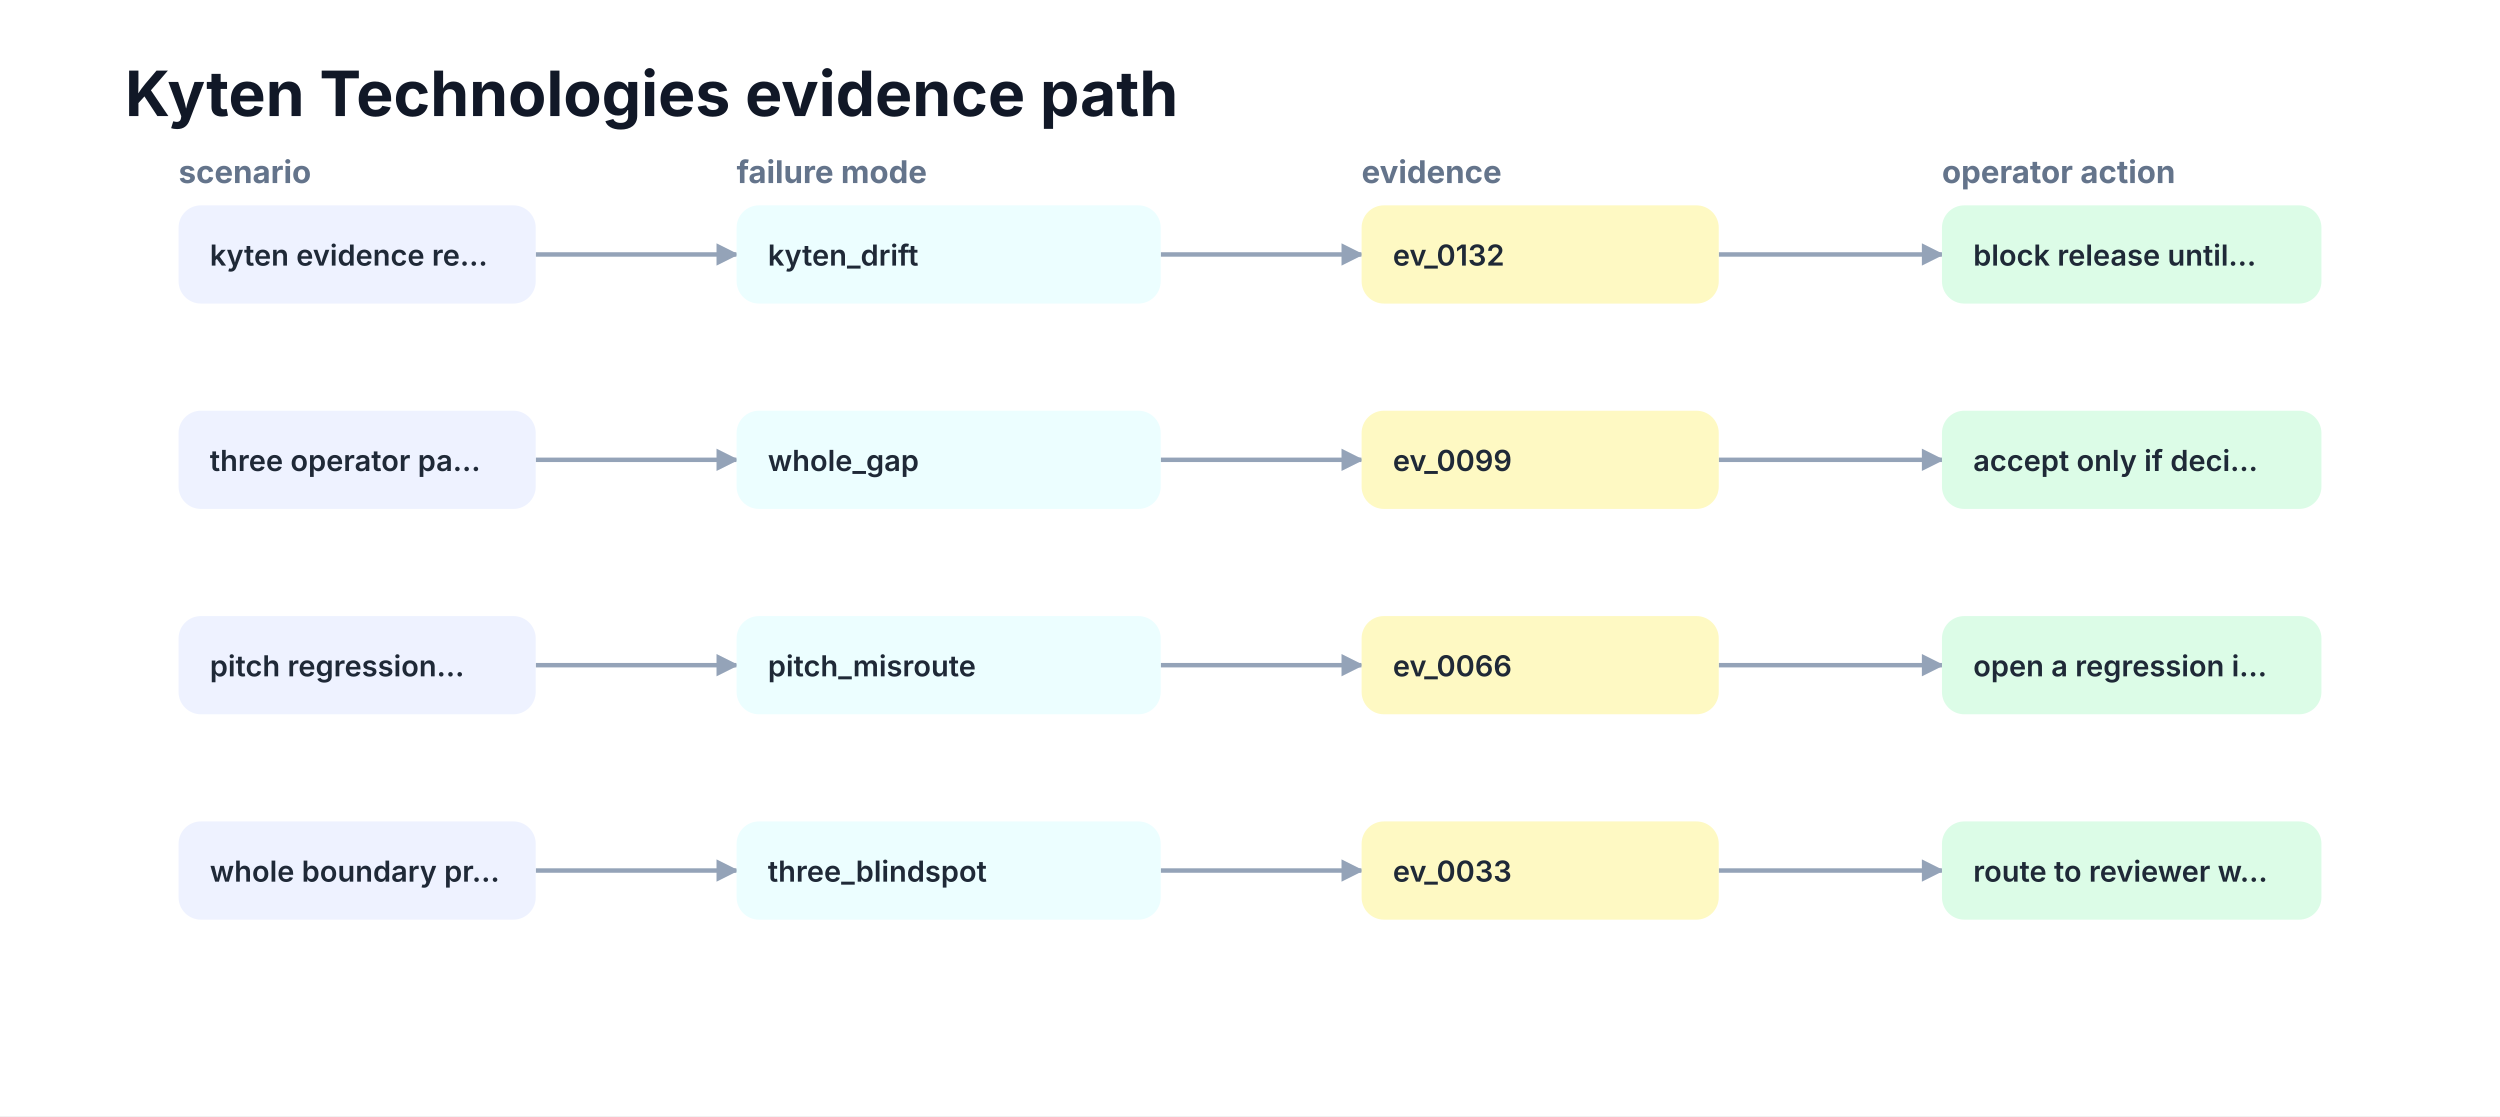
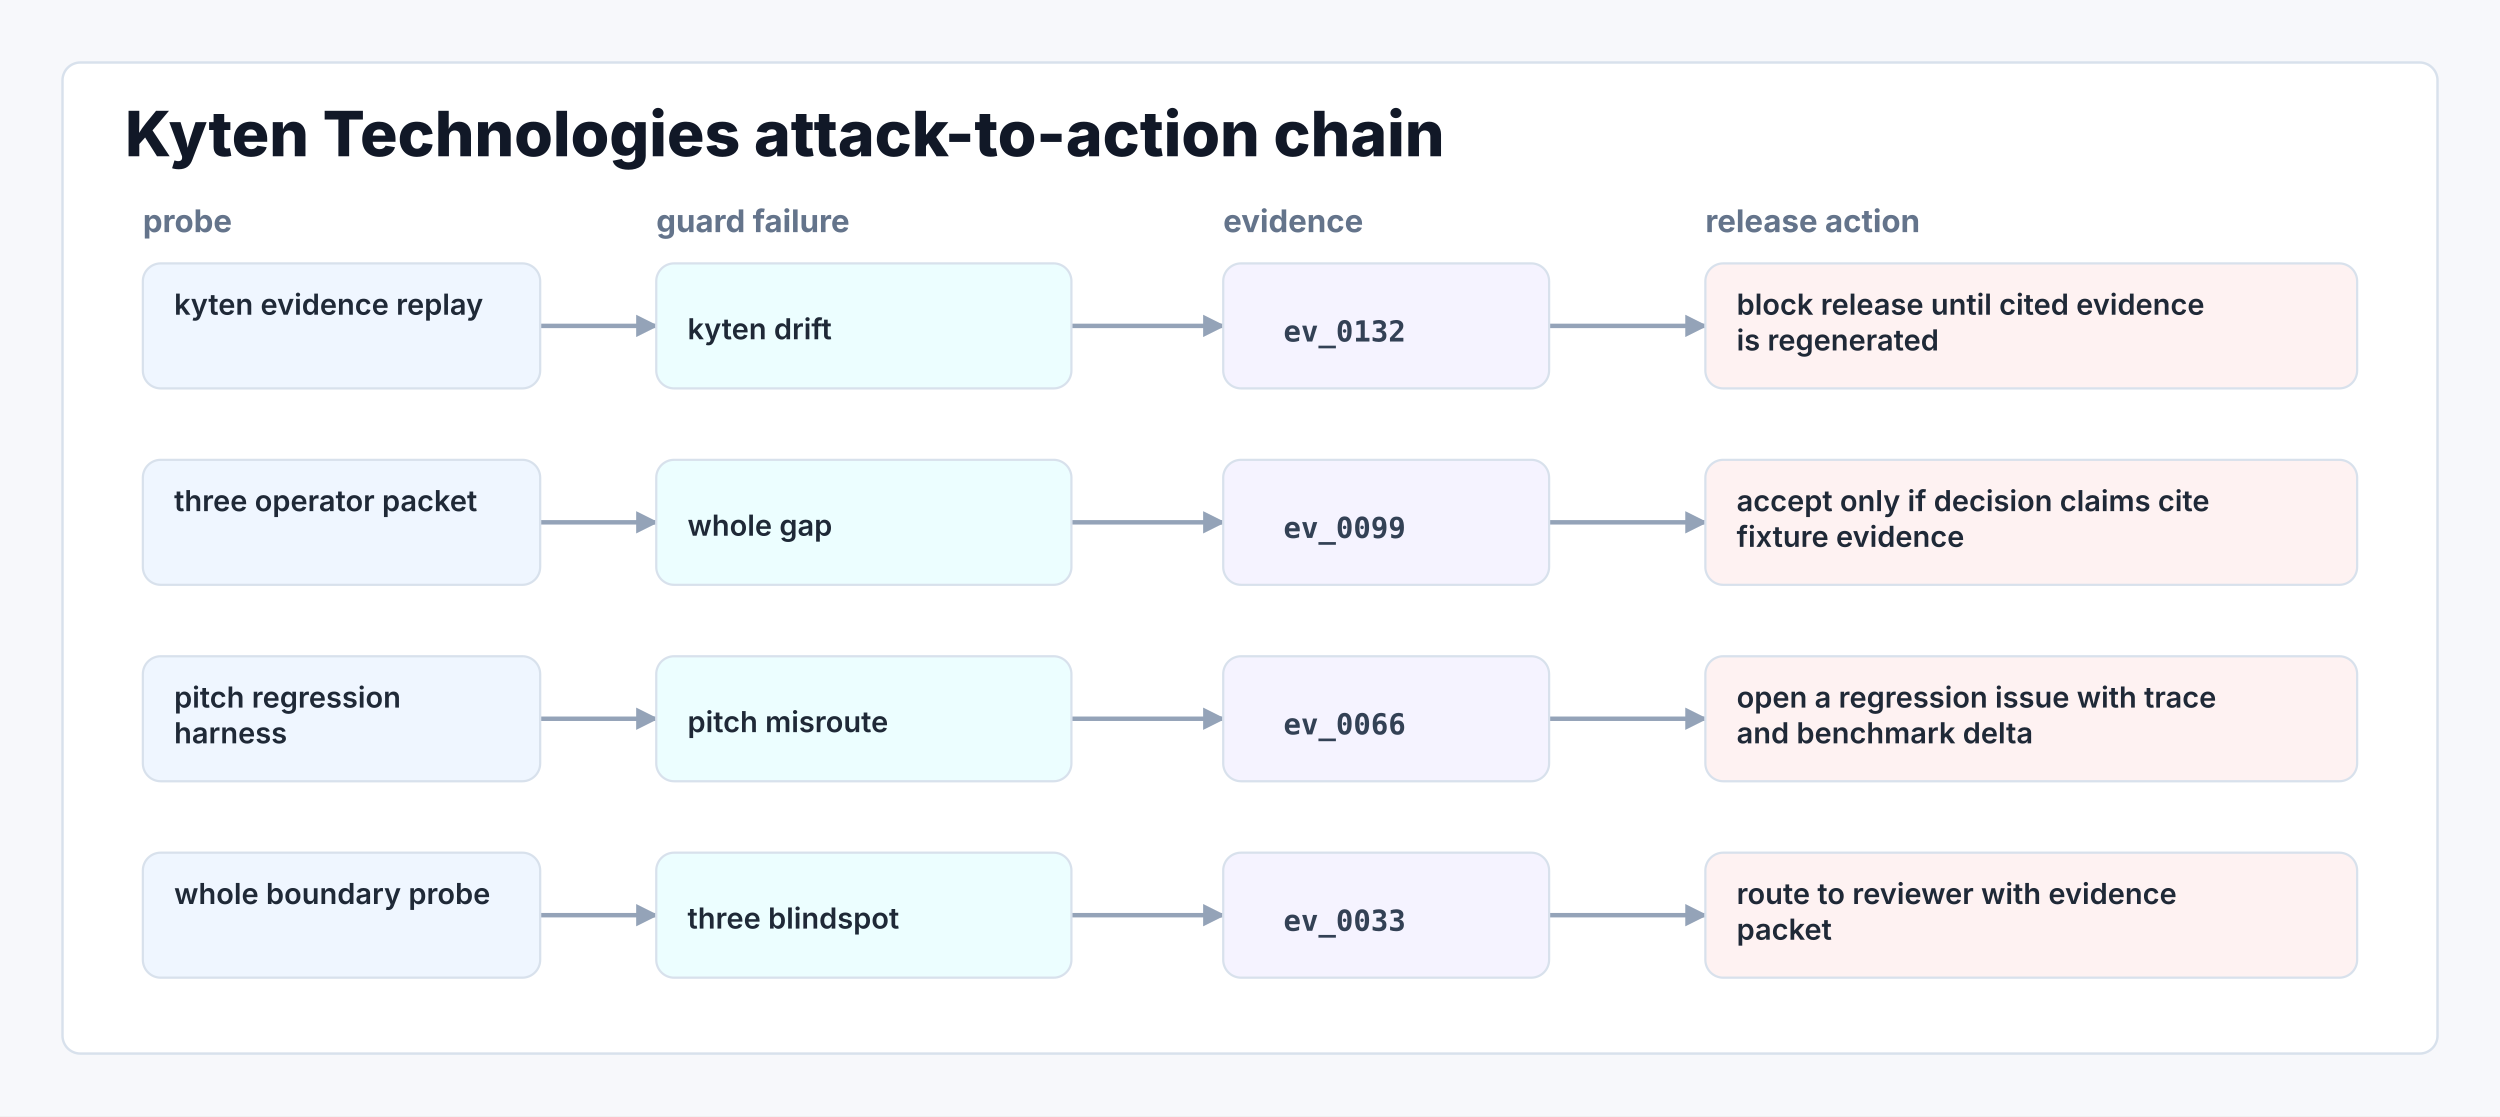
<svg xmlns="http://www.w3.org/2000/svg" width="1120" height="500" viewBox="0 0 1120 500" role="img" aria-label="Kyten Technologies evidence map">
  <defs>
    <style>
-       .title { font: 750 28px -apple-system, BlinkMacSystemFont, "Segoe UI", sans-serif; fill:#111827; }
-       .node { font: 600 13px -apple-system, BlinkMacSystemFont, "Segoe UI", sans-serif; fill:#1f2937; }
-       .head { font: 700 14px -apple-system, BlinkMacSystemFont, "Segoe UI", sans-serif; fill:#64748b; }
+       .bg { fill:#f7f8fb; }
+       .panel { fill:#ffffff; stroke:#d8e1ec; stroke-width:1.1; }
+       .title { font:760 28px -apple-system,BlinkMacSystemFont,"Segoe UI",sans-serif; fill:#111827; }
+       .node { font:620 13px -apple-system,BlinkMacSystemFont,"Segoe UI",sans-serif; fill:#1f2937; }
+       .head { font:700 14px -apple-system,BlinkMacSystemFont,"Segoe UI",sans-serif; fill:#64748b; }
+       .mono { font:720 13px ui-monospace,SFMono-Regular,Menlo,monospace; fill:#334155; }
      .edge { stroke:#94a3b8; stroke-width:2; fill:none; marker-end:url(#arrow); }
+       .lane { fill:#eff6ff; stroke:#d8e1ec; }
+       .failure { fill:#ecfeff; stroke:#d8e1ec; }
+       .evidencebox { fill:#f5f3ff; stroke:#d8e1ec; }
+       .actionbox { fill:#fef2f2; stroke:#d8e1ec; }
    </style>
    <marker id="arrow" viewBox="0 0 10 10" refX="9" refY="5" markerWidth="5" markerHeight="5" orient="auto-start-reverse">
      <path d="M 0 0 L 10 5 L 0 10 z" fill="#94a3b8" />
    </marker>
  </defs>
-   <rect width="1120" height="500" fill="#ffffff" />
-   <text x="56" y="52" class="title">Kyten Technologies evidence path</text>
-   <text x="80" y="82" class="head">scenario</text>
-   <text x="330" y="82" class="head">failure mode</text>
-   <text x="610" y="82" class="head">evidence</text>
-   <text x="870" y="82" class="head">operator action</text>
-   <path d="M240 114 L330 114" class="edge" />
-   <path d="M520 114 L610 114" class="edge" />
-   <path d="M770 114 L870 114" class="edge" />
-   <path d="M240 206 L330 206" class="edge" />
-   <path d="M520 206 L610 206" class="edge" />
-   <path d="M770 206 L870 206" class="edge" />
-   <path d="M240 298 L330 298" class="edge" />
-   <path d="M520 298 L610 298" class="edge" />
-   <path d="M770 298 L870 298" class="edge" />
-   <path d="M240 390 L330 390" class="edge" />
-   <path d="M520 390 L610 390" class="edge" />
-   <path d="M770 390 L870 390" class="edge" />
-   <rect x="80" y="92" width="160" height="44" rx="10" fill="#eef2ff" />
-   <text x="94" y="119" class="node">kyten evidence re...</text>
-   <rect x="330" y="92" width="190" height="44" rx="10" fill="#ecfeff" />
-   <text x="344" y="119" class="node">kyten_drift</text>
-   <rect x="610" y="92" width="160" height="44" rx="10" fill="#fef9c3" />
-   <text x="624" y="119" class="node">ev_0132</text>
-   <rect x="870" y="92" width="170" height="44" rx="10" fill="#dcfce7" />
-   <text x="884" y="119" class="node">block release until...</text>
-   <rect x="80" y="184" width="160" height="44" rx="10" fill="#eef2ff" />
-   <text x="94" y="211" class="node">three operator pa...</text>
-   <rect x="330" y="184" width="190" height="44" rx="10" fill="#ecfeff" />
-   <text x="344" y="211" class="node">whole_gap</text>
-   <rect x="610" y="184" width="160" height="44" rx="10" fill="#fef9c3" />
-   <text x="624" y="211" class="node">ev_0099</text>
-   <rect x="870" y="184" width="170" height="44" rx="10" fill="#dcfce7" />
-   <text x="884" y="211" class="node">accept only if deci...</text>
-   <rect x="80" y="276" width="160" height="44" rx="10" fill="#eef2ff" />
-   <text x="94" y="303" class="node">pitch regression...</text>
-   <rect x="330" y="276" width="190" height="44" rx="10" fill="#ecfeff" />
-   <text x="344" y="303" class="node">pitch_misroute</text>
-   <rect x="610" y="276" width="160" height="44" rx="10" fill="#fef9c3" />
-   <text x="624" y="303" class="node">ev_0066</text>
-   <rect x="870" y="276" width="170" height="44" rx="10" fill="#dcfce7" />
-   <text x="884" y="303" class="node">open a regression i...</text>
-   <rect x="80" y="368" width="160" height="44" rx="10" fill="#eef2ff" />
-   <text x="94" y="395" class="node">whole boundary pr...</text>
-   <rect x="330" y="368" width="190" height="44" rx="10" fill="#ecfeff" />
-   <text x="344" y="395" class="node">three_blindspot</text>
-   <rect x="610" y="368" width="160" height="44" rx="10" fill="#fef9c3" />
-   <text x="624" y="395" class="node">ev_0033</text>
-   <rect x="870" y="368" width="170" height="44" rx="10" fill="#dcfce7" />
-   <text x="884" y="395" class="node">route to reviewer w...</text>
+   <rect class="bg" width="1120" height="500" />
+   <rect class="panel" x="28" y="28" width="1064" height="444" rx="8" />
+   <text x="56" y="70" class="title">Kyten Technologies attack-to-action chain</text>
+   <text x="64" y="104" class="head">probe</text>
+   <text x="294" y="104" class="head">guard failure</text>
+   <text x="548" y="104" class="head">evidence</text>
+   <text x="764" y="104" class="head">release action</text>
+   <path d="M242 146 L294 146" class="edge" />
+   <path d="M480 146 L548 146" class="edge" />
+   <path d="M694 146 L764 146" class="edge" />
+   <path d="M242 234 L294 234" class="edge" />
+   <path d="M480 234 L548 234" class="edge" />
+   <path d="M694 234 L764 234" class="edge" />
+   <path d="M242 322 L294 322" class="edge" />
+   <path d="M480 322 L548 322" class="edge" />
+   <path d="M694 322 L764 322" class="edge" />
+   <path d="M242 410 L294 410" class="edge" />
+   <path d="M480 410 L548 410" class="edge" />
+   <path d="M694 410 L764 410" class="edge" />
+   <rect class="lane" x="64" y="118" width="178" height="56" rx="8" />
+   <text class="node" x="78" y="141">
+     <tspan x="78" dy="0">kyten evidence replay</tspan>
+   </text>
+   <rect class="failure" x="294" y="118" width="186" height="56" rx="8" />
+   <text x="308" y="152" class="node">kyten drift</text>
+   <rect class="evidencebox" x="548" y="118" width="146" height="56" rx="8" />
+   <text x="575" y="153" class="mono">ev_0132</text>
+   <rect class="actionbox" x="764" y="118" width="292" height="56" rx="8" />
+   <text class="node" x="778" y="141">
+     <tspan x="778" dy="0">block release until cited evidence</tspan>
+     <tspan x="778" dy="16">is regenerated</tspan>
+   </text>
+   <rect class="lane" x="64" y="206" width="178" height="56" rx="8" />
+   <text class="node" x="78" y="229">
+     <tspan x="78" dy="0">three operator packet</tspan>
+   </text>
+   <rect class="failure" x="294" y="206" width="186" height="56" rx="8" />
+   <text x="308" y="240" class="node">whole gap</text>
+   <rect class="evidencebox" x="548" y="206" width="146" height="56" rx="8" />
+   <text x="575" y="241" class="mono">ev_0099</text>
+   <rect class="actionbox" x="764" y="206" width="292" height="56" rx="8" />
+   <text class="node" x="778" y="229">
+     <tspan x="778" dy="0">accept only if decision claims cite</tspan>
+     <tspan x="778" dy="16">fixture evidence</tspan>
+   </text>
+   <rect class="lane" x="64" y="294" width="178" height="56" rx="8" />
+   <text class="node" x="78" y="317">
+     <tspan x="78" dy="0">pitch regression</tspan>
+     <tspan x="78" dy="16">harness</tspan>
+   </text>
+   <rect class="failure" x="294" y="294" width="186" height="56" rx="8" />
+   <text x="308" y="328" class="node">pitch misroute</text>
+   <rect class="evidencebox" x="548" y="294" width="146" height="56" rx="8" />
+   <text x="575" y="329" class="mono">ev_0066</text>
+   <rect class="actionbox" x="764" y="294" width="292" height="56" rx="8" />
+   <text class="node" x="778" y="317">
+     <tspan x="778" dy="0">open a regression issue with trace</tspan>
+     <tspan x="778" dy="16">and benchmark delta</tspan>
+   </text>
+   <rect class="lane" x="64" y="382" width="178" height="56" rx="8" />
+   <text class="node" x="78" y="405">
+     <tspan x="78" dy="0">whole boundary probe</tspan>
+   </text>
+   <rect class="failure" x="294" y="382" width="186" height="56" rx="8" />
+   <text x="308" y="416" class="node">three blindspot</text>
+   <rect class="evidencebox" x="548" y="382" width="146" height="56" rx="8" />
+   <text x="575" y="417" class="mono">ev_0033</text>
+   <rect class="actionbox" x="764" y="382" width="292" height="56" rx="8" />
+   <text class="node" x="778" y="405">
+     <tspan x="778" dy="0">route to reviewer with evidence</tspan>
+     <tspan x="778" dy="16">packet</tspan>
+   </text>
</svg>
